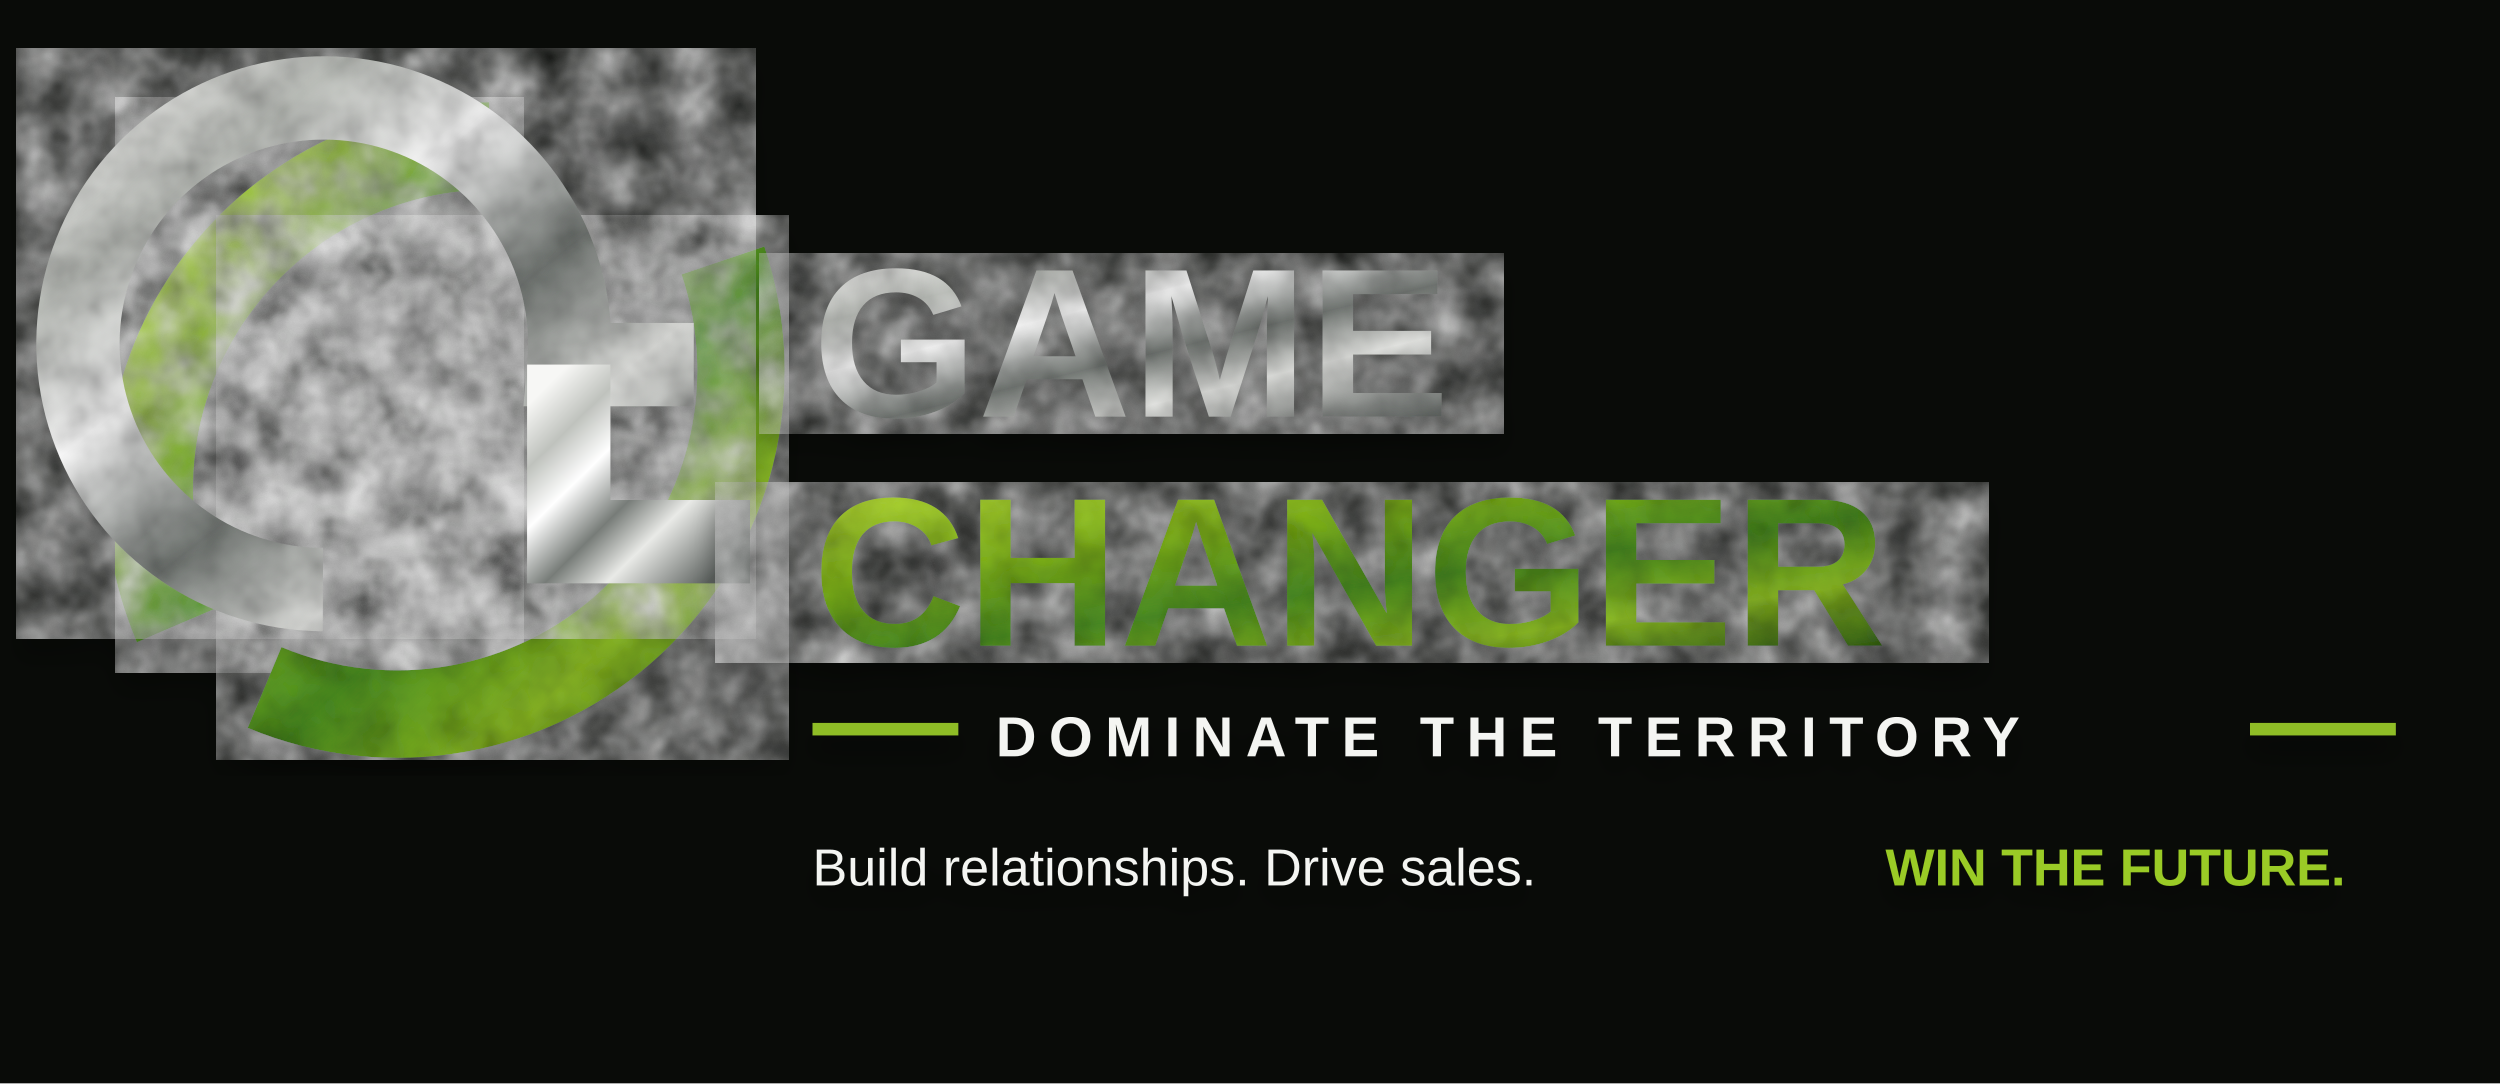
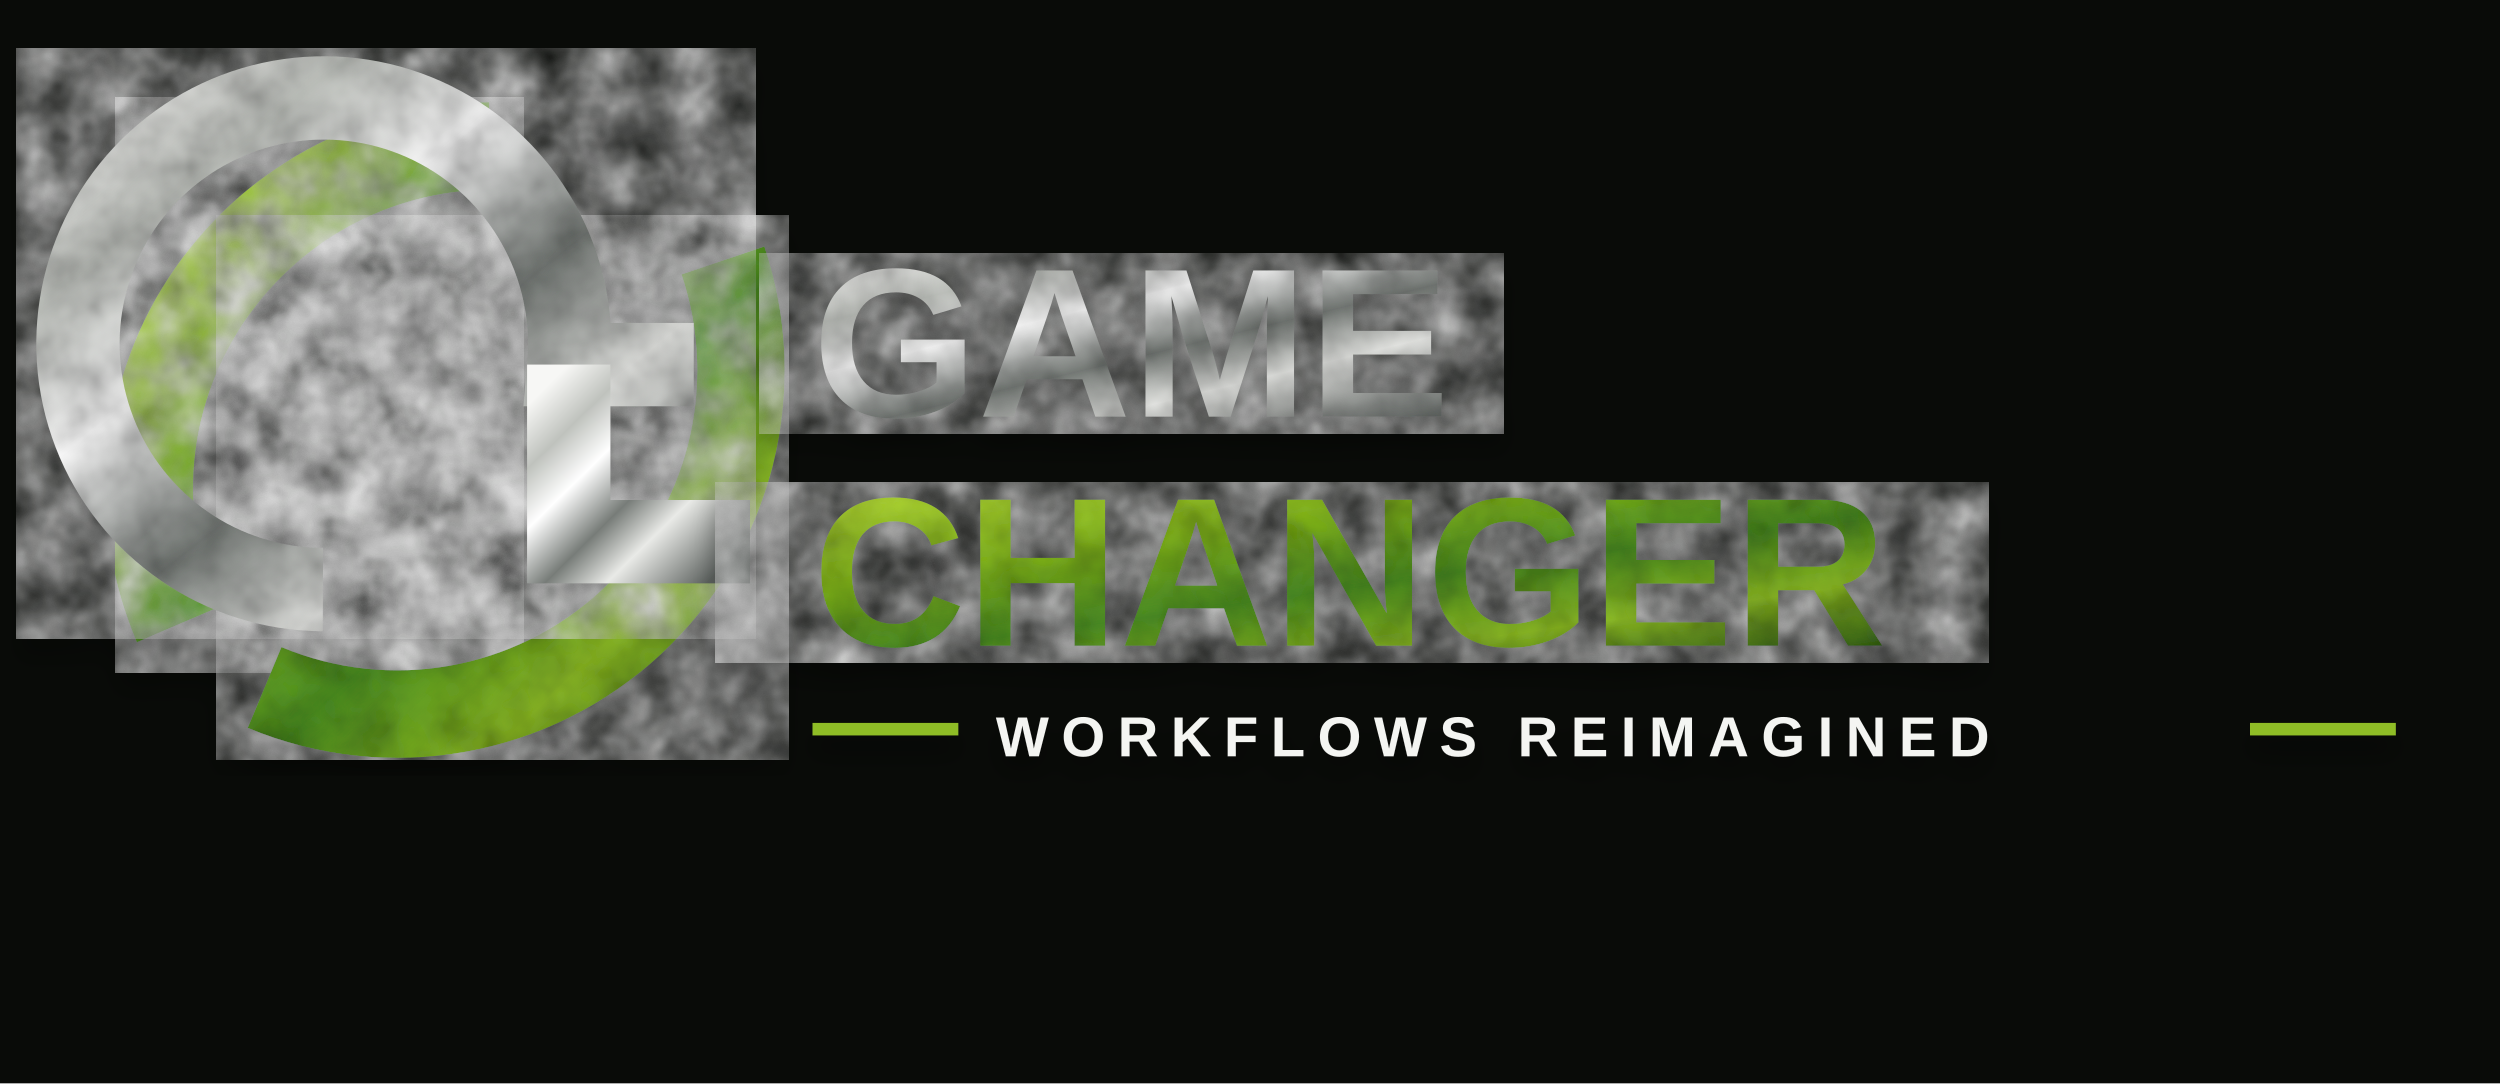
<svg xmlns="http://www.w3.org/2000/svg" viewBox="0 0 1200 520">
  <rect width="1200" height="520" fill="#090b08" />
  <defs>
    <linearGradient id="m" x1="0" y1="0" x2="1" y2="1">
      <stop stop-color="#f7f7f5" />
      <stop offset=".18" stop-color="#bfc2bd" />
      <stop offset=".35" stop-color="#fff" />
      <stop offset=".55" stop-color="#777c78" />
      <stop offset=".72" stop-color="#e9eae7" />
      <stop offset="1" stop-color="#5d625f" />
    </linearGradient>
    <linearGradient id="g" x1="0" y1="0" x2="1" y2="1">
      <stop stop-color="#b8df38" />
      <stop offset=".28" stop-color="#86b91f" />
      <stop offset=".55" stop-color="#4c8f20" />
      <stop offset=".78" stop-color="#8fbf26" />
      <stop offset="1" stop-color="#315e18" />
    </linearGradient>
    <filter id="r">
      <feTurbulence type="fractalNoise" baseFrequency=".045" numOctaves="3" seed="8" result="n" />
      <feColorMatrix in="n" type="saturate" values="0" />
      <feBlend in="SourceGraphic" mode="multiply" />
    </filter>
    <filter id="s">
      <feDropShadow dx="0" dy="8" stdDeviation="6" flood-opacity=".45" />
    </filter>
  </defs>
  <g transform="translate(55 55)" filter="url(#s)">
    <path d="M180 15 A165 165 0 0 0 30 245" fill="none" stroke="url(#g)" stroke-width="42" filter="url(#r)" />
    <path d="M72 275 A165 165 0 0 0 292 70" fill="none" stroke="url(#g)" stroke-width="42" filter="url(#r)" />
    <path d="M100 228 A118 118 0 1 1 218 120 L278 120" fill="none" stroke="url(#m)" stroke-width="40" filter="url(#r)" />
    <path d="M218 120 L218 205 L305 205" fill="none" stroke="url(#m)" stroke-width="40" />
  </g>
  <g transform="translate(390 105)" filter="url(#s)">
    <text y="95" font-family="Arial,Helvetica,sans-serif" font-size="102" font-weight="900" fill="url(#m)" filter="url(#r)">GAME</text>
    <text y="205" font-family="Arial,Helvetica,sans-serif" font-size="102" font-weight="900" fill="url(#g)" filter="url(#r)">CHANGER</text>
    <line x1="0" y1="245" x2="70" y2="245" stroke="#8fbd27" stroke-width="6" />
-     <text x="88" y="258" font-family="Arial,Helvetica,sans-serif" font-size="27" font-weight="700" letter-spacing="6" fill="#f4f5f2">DOMINATE THE TERRITORY</text>
+     <text x="88" y="258" font-family="Arial,Helvetica,sans-serif" font-size="27" font-weight="700" letter-spacing="6" fill="#f4f5f2">WORKFLOWS REIMAGINED</text>
    <line x1="690" y1="245" x2="760" y2="245" stroke="#8fbd27" stroke-width="6" />
-     <text y="320" font-family="Arial,Helvetica,sans-serif" font-size="25" fill="#f4f5f2">Build relationships. Drive sales. </text>
-     <text x="515" y="320" font-family="Arial,Helvetica,sans-serif" font-size="25" font-weight="800" fill="#9acb25">WIN THE FUTURE.</text>
  </g>
</svg>
